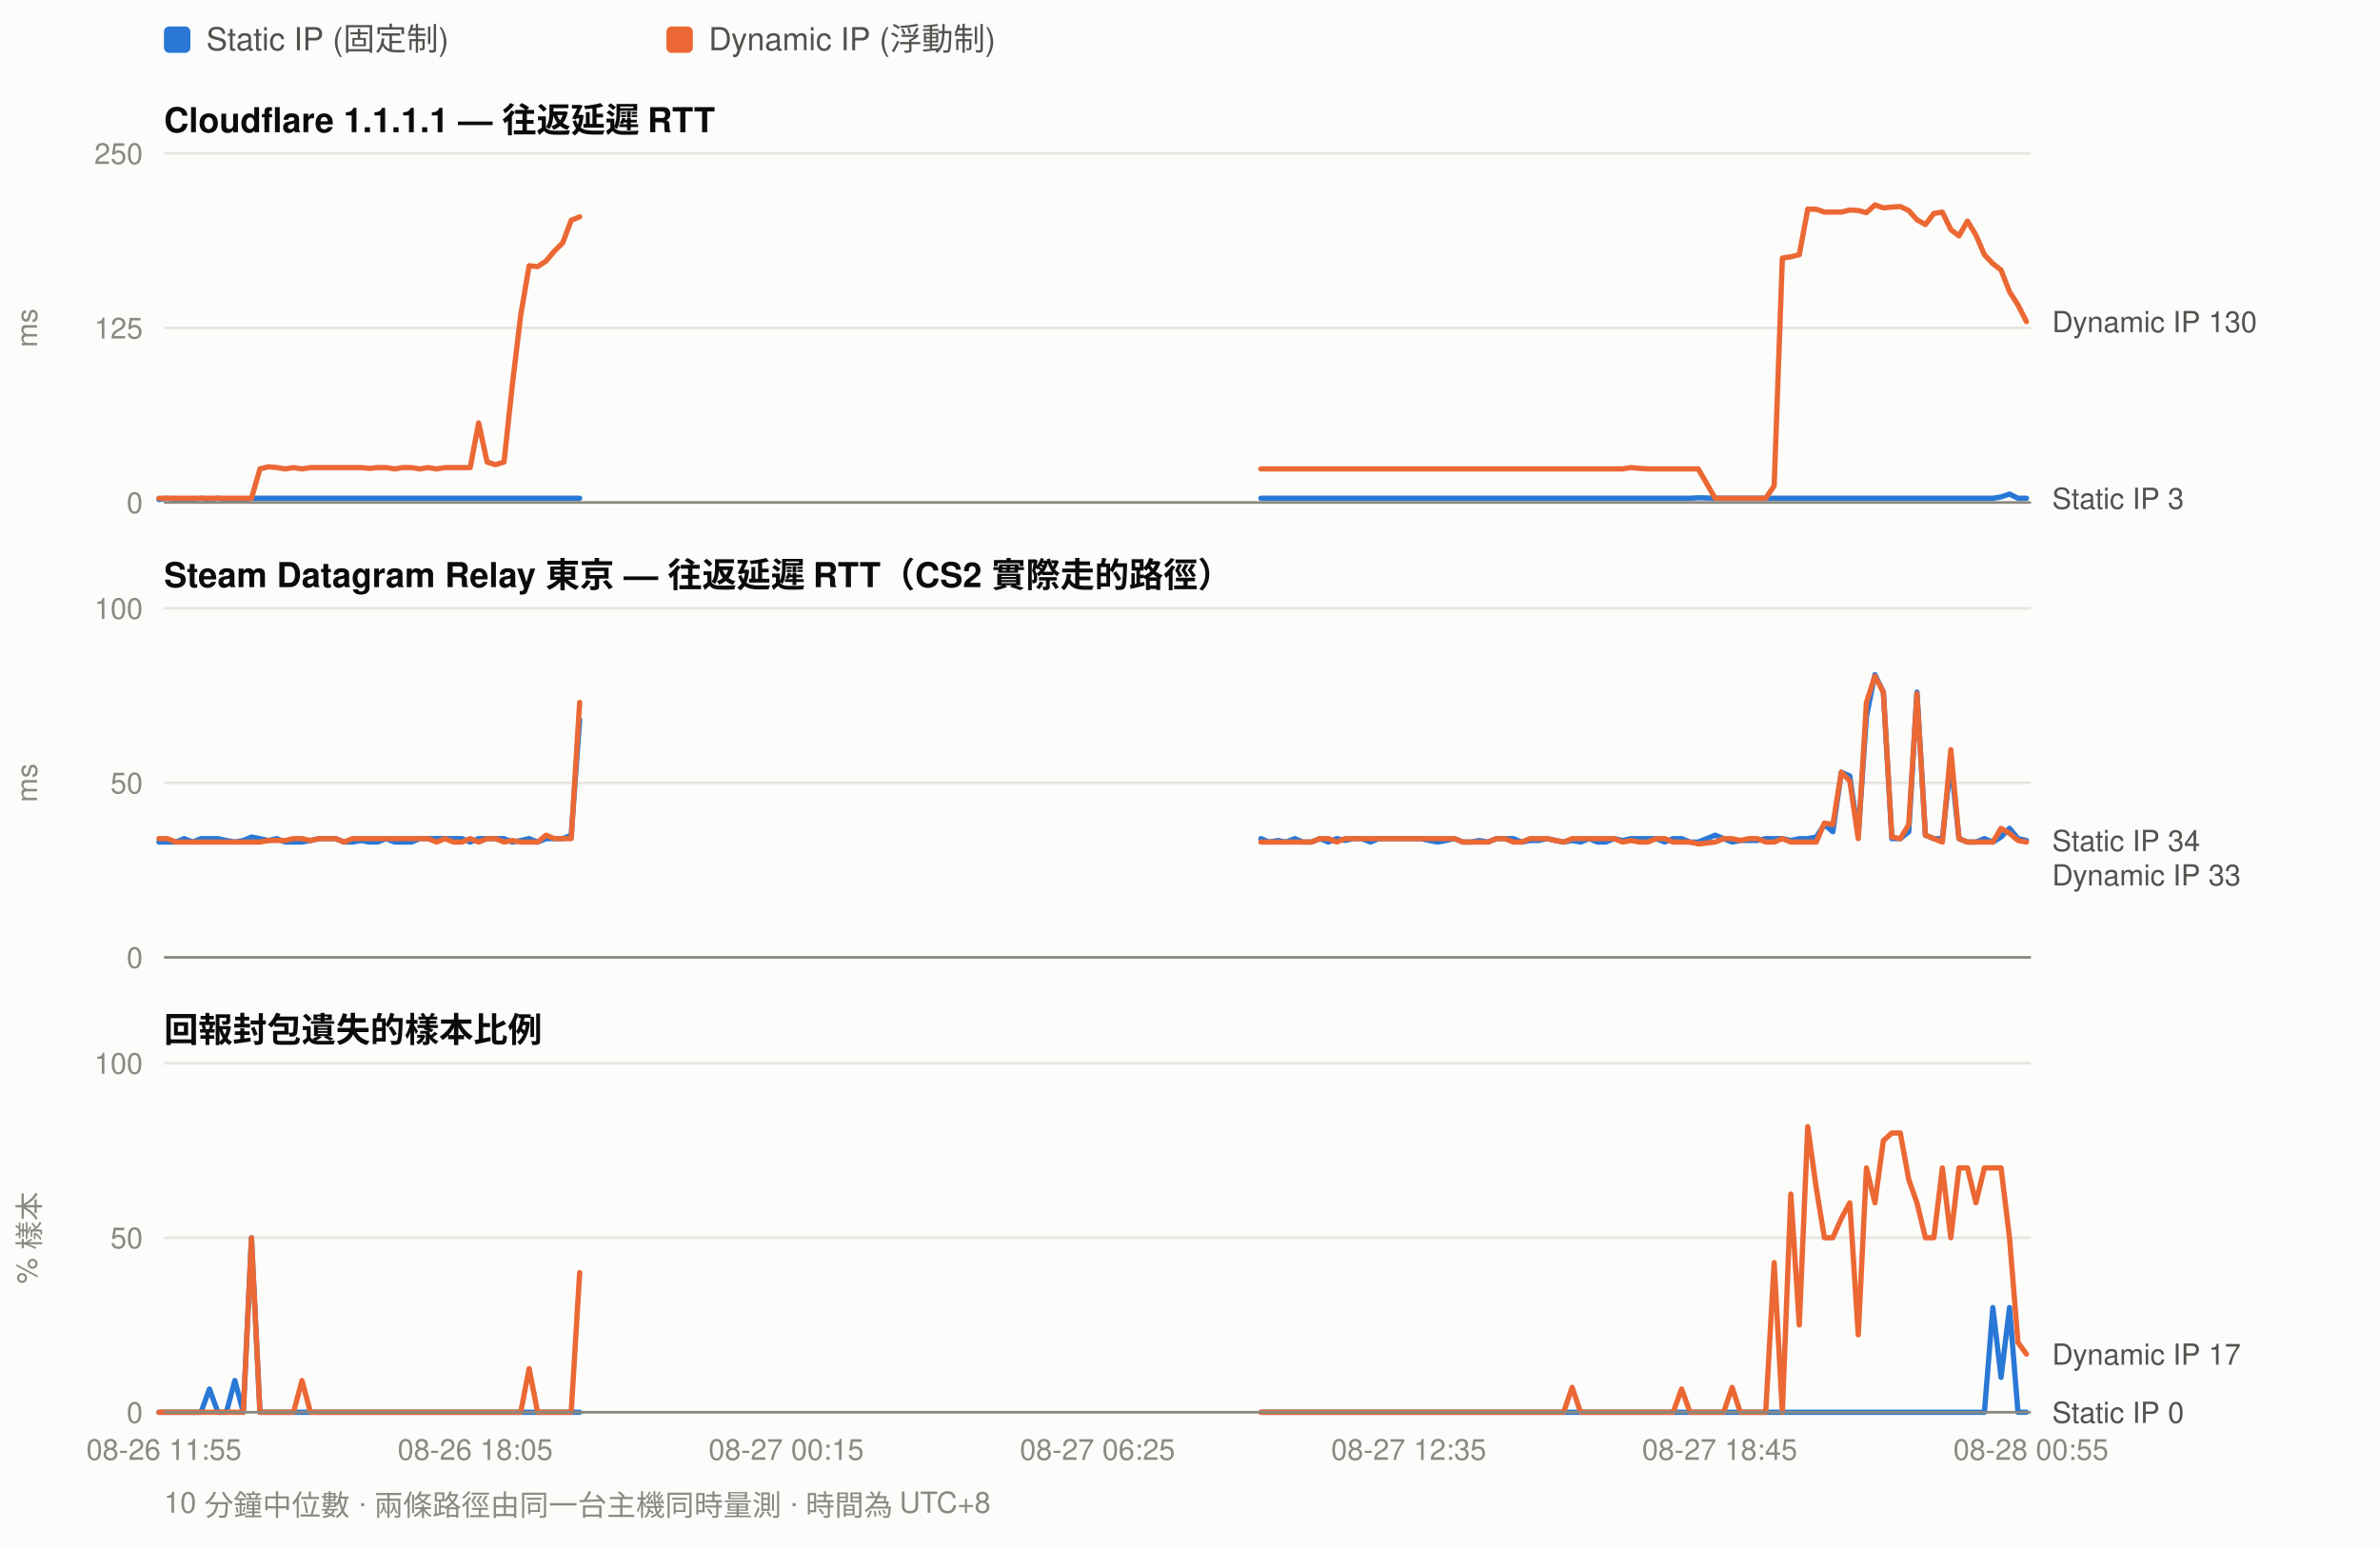
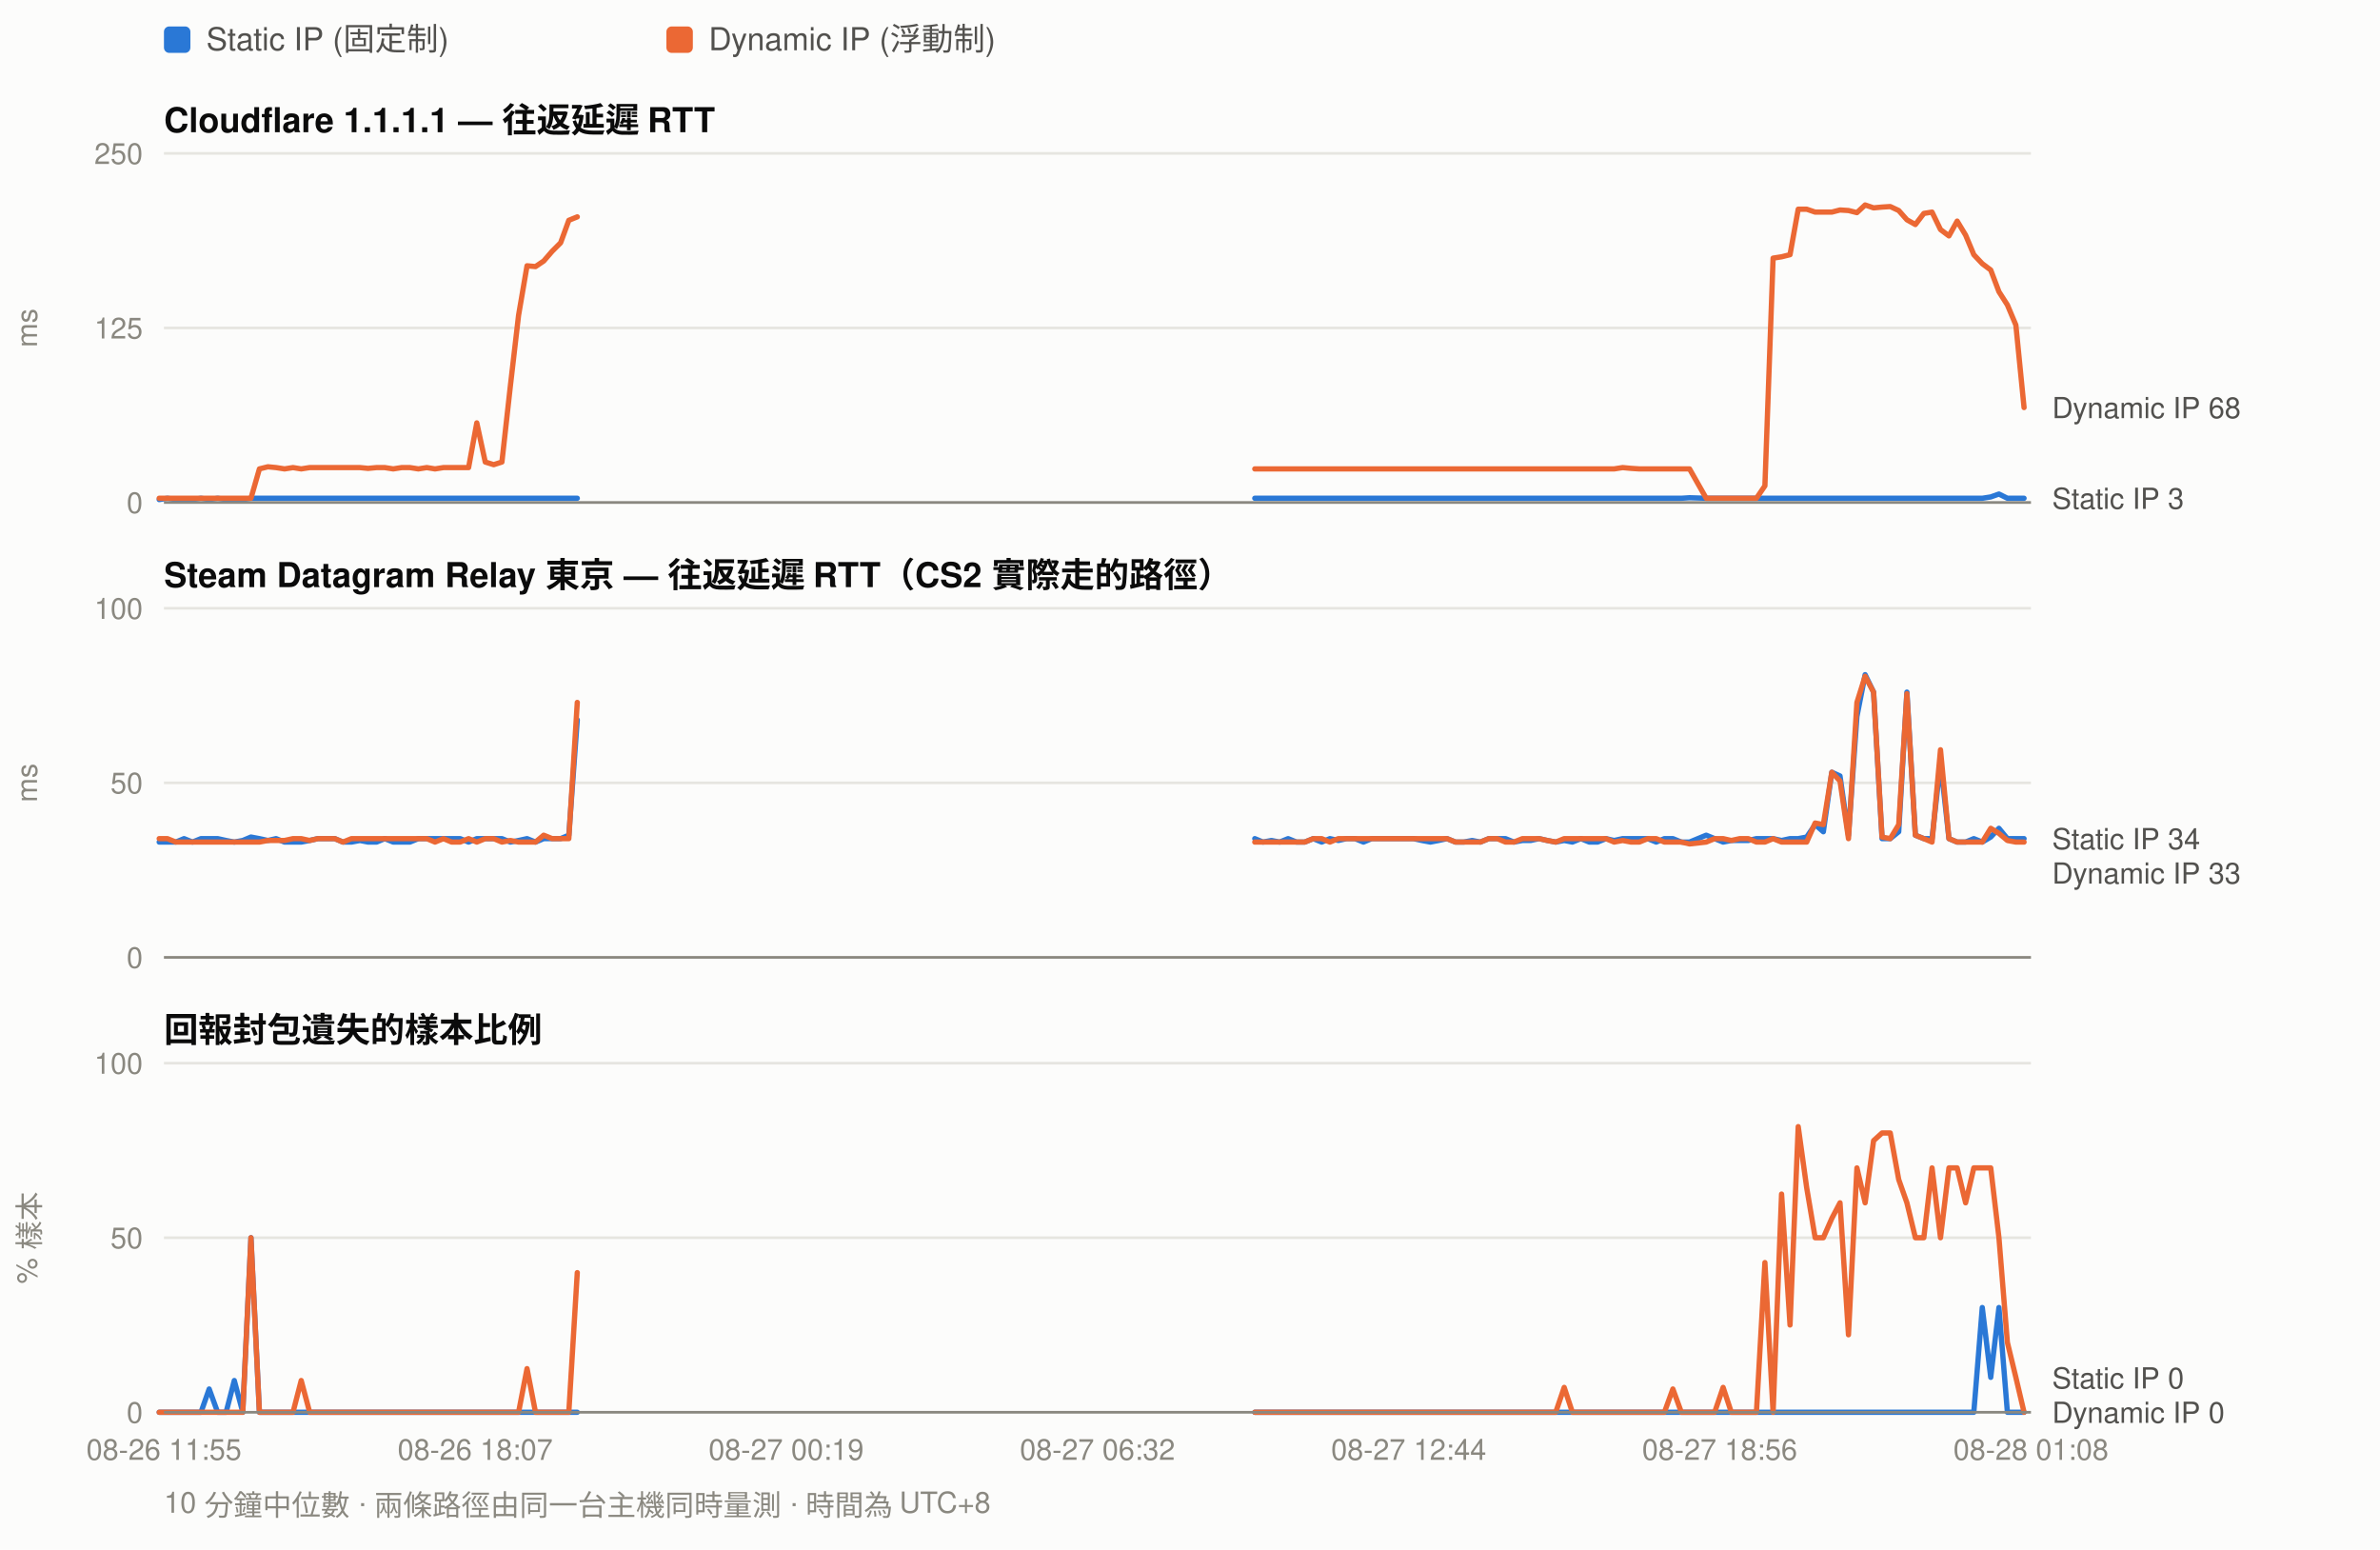
<svg xmlns="http://www.w3.org/2000/svg" width="900" height="586" viewBox="0 0 900 586" font-family="ui-sans-serif,-apple-system,Segoe UI,Helvetica,Arial,sans-serif">
  <rect width="900" height="586" fill="#fcfcfb" />
  <rect x="62" y="10" width="10" height="10" rx="2" fill="#2a78d6" />
  <text x="78" y="19" font-size="12" fill="#52514e">Static IP (固定制)</text>
  <rect x="252" y="10" width="10" height="10" rx="2" fill="#eb6834" />
  <text x="268" y="19" font-size="12" fill="#52514e">Dynamic IP (浮動制)</text>
  <text x="62" y="50" font-size="13" font-weight="600" fill="#0b0b0b">Cloudflare 1.1.1.1 — 往返延遲 RTT</text>
  <line x1="62" y1="190.0" x2="768" y2="190.0" stroke="#e6e5e0" stroke-width="1" />
  <text x="54" y="194.0" font-size="11" text-anchor="end" fill="#8a8880">0</text>
  <line x1="62" y1="124.0" x2="768" y2="124.0" stroke="#e6e5e0" stroke-width="1" />
  <text x="54" y="128.0" font-size="11" text-anchor="end" fill="#8a8880">125</text>
  <line x1="62" y1="58.0" x2="768" y2="58.0" stroke="#e6e5e0" stroke-width="1" />
  <text x="54" y="62.0" font-size="11" text-anchor="end" fill="#8a8880">250</text>
  <text x="14" y="124.0" font-size="11" fill="#8a8880" transform="rotate(-90 14 124.0)" text-anchor="middle">ms</text>
-   <path d="M60.1 188.9 L63.3 188.4 L66.5 188.9 L69.7 188.9 L72.9 188.9 L76.0 188.4 L79.2 188.9 L82.4 188.4 L85.6 188.9 L88.8 188.9 L92.0 188.9 L95.1 188.4 L98.3 188.4 L101.5 188.4 L104.7 188.4 L107.9 188.4 L111.0 188.4 L114.2 188.4 L117.4 188.4 L120.6 188.4 L123.8 188.4 L126.9 188.4 L130.1 188.4 L133.3 188.4 L136.5 188.4 L139.7 188.4 L142.8 188.4 L146.0 188.4 L149.2 188.4 L152.4 188.4 L155.6 188.4 L158.7 188.4 L161.9 188.4 L165.1 188.4 L168.3 188.4 L171.5 188.4 L174.7 188.4 L177.8 188.4 L181.0 188.4 L184.2 188.4 L187.4 188.4 L190.6 188.4 L193.7 188.4 L196.9 188.4 L200.1 188.4 L203.3 188.4 L206.5 188.4 L209.6 188.4 L212.8 188.4 L216.0 188.4 L219.2 188.4" fill="none" stroke="#2a78d6" stroke-width="2" stroke-linejoin="round" stroke-linecap="round" />
-   <path d="M476.8 188.4 L480.0 188.4 L483.2 188.4 L486.4 188.4 L489.6 188.4 L492.7 188.4 L495.9 188.4 L499.1 188.4 L502.3 188.4 L505.5 188.4 L508.6 188.4 L511.8 188.4 L515.0 188.4 L518.2 188.4 L521.4 188.4 L524.5 188.4 L527.7 188.4 L530.9 188.4 L534.1 188.4 L537.3 188.4 L540.4 188.4 L543.6 188.4 L546.8 188.4 L550.0 188.4 L553.2 188.4 L556.3 188.4 L559.5 188.4 L562.7 188.4 L565.9 188.4 L569.1 188.4 L572.3 188.4 L575.4 188.4 L578.6 188.4 L581.8 188.4 L585.0 188.4 L588.2 188.4 L591.3 188.4 L594.5 188.4 L597.7 188.4 L600.9 188.4 L604.1 188.4 L607.2 188.4 L610.4 188.4 L613.6 188.4 L616.8 188.4 L620.0 188.4 L623.1 188.4 L626.3 188.4 L629.5 188.4 L632.7 188.4 L635.9 188.4 L639.1 188.4 L642.2 188.2 L648.6 188.4 L651.8 188.4 L655.0 188.4 L658.1 188.4 L661.3 188.4 L664.5 188.4 L667.7 188.4 L670.9 188.4 L674.0 188.4 L677.2 188.4 L680.4 188.4 L683.6 188.4 L686.8 188.4 L689.9 188.4 L693.1 188.4 L696.3 188.4 L699.5 188.4 L702.7 188.4 L705.8 188.4 L709.0 188.4 L712.2 188.4 L715.4 188.4 L718.6 188.4 L721.8 188.4 L724.9 188.4 L728.1 188.4 L731.3 188.4 L734.5 188.4 L737.7 188.4 L740.8 188.4 L744.0 188.4 L747.2 188.4 L750.4 188.4 L753.6 188.4 L756.7 187.9 L759.9 186.8 L763.1 188.4 L766.3 188.4" fill="none" stroke="#2a78d6" stroke-width="2" stroke-linejoin="round" stroke-linecap="round" />
-   <path d="M60.1 188.4 L63.3 188.4 L66.5 188.4 L69.7 188.4 L72.9 188.4 L76.0 188.4 L79.2 188.4 L82.4 188.4 L85.6 188.4 L88.8 188.4 L92.0 188.4 L95.1 188.4 L98.3 177.3 L101.5 176.5 L104.7 176.8 L107.9 177.3 L111.0 176.8 L114.2 177.3 L117.4 176.8 L120.6 176.8 L123.8 176.8 L126.9 176.8 L130.1 176.8 L133.3 176.8 L136.5 176.8 L139.7 177.1 L142.8 176.8 L146.0 176.8 L149.2 177.3 L152.4 176.8 L155.6 176.8 L158.7 177.3 L161.9 176.8 L165.1 177.3 L168.3 176.8 L171.5 176.8 L174.7 176.8 L177.8 176.8 L181.0 159.9 L184.2 174.7 L187.4 175.7 L190.6 174.7 L193.7 145.9 L196.9 119.2 L200.1 100.5 L203.3 100.8 L206.5 98.7 L209.6 95.0 L212.8 91.8 L216.0 83.3 L219.2 82.0" fill="none" stroke="#eb6834" stroke-width="2" stroke-linejoin="round" stroke-linecap="round" />
-   <path d="M476.8 177.3 L480.0 177.3 L483.2 177.3 L486.4 177.3 L489.6 177.3 L492.7 177.3 L495.9 177.3 L499.1 177.3 L502.3 177.3 L505.5 177.3 L508.6 177.3 L511.8 177.3 L515.0 177.3 L518.2 177.3 L521.4 177.3 L524.5 177.3 L527.7 177.3 L530.9 177.3 L534.1 177.3 L537.3 177.3 L540.4 177.3 L543.6 177.3 L546.8 177.3 L550.0 177.3 L553.2 177.3 L556.3 177.3 L559.5 177.3 L562.7 177.3 L565.9 177.3 L569.1 177.3 L572.3 177.3 L575.4 177.3 L578.6 177.3 L581.8 177.3 L585.0 177.3 L588.2 177.3 L591.3 177.3 L594.5 177.3 L597.7 177.3 L600.9 177.3 L604.1 177.3 L607.2 177.3 L610.4 177.3 L613.6 177.3 L616.8 176.8 L620.0 177.1 L623.1 177.3 L626.3 177.3 L629.5 177.3 L632.7 177.3 L635.9 177.3 L639.1 177.3 L642.2 177.3 L648.6 188.4 L651.8 188.4 L655.0 188.4 L658.1 188.4 L661.3 188.4 L664.5 188.4 L667.7 188.4 L670.9 183.7 L674.0 97.6 L677.2 97.1 L680.4 96.3 L683.6 79.1 L686.8 79.1 L689.9 80.2 L693.1 80.2 L696.3 80.2 L699.5 79.4 L702.7 79.6 L705.8 80.4 L709.0 77.5 L712.2 78.6 L715.4 78.3 L718.6 78.1 L721.8 79.6 L724.9 83.1 L728.1 84.9 L731.3 80.7 L734.5 80.2 L737.7 86.8 L740.8 89.2 L744.0 83.6 L747.2 88.9 L750.4 96.3 L753.6 99.7 L756.7 102.1 L759.9 110.3 L763.1 115.3 L766.3 121.6" fill="none" stroke="#eb6834" stroke-width="2" stroke-linejoin="round" stroke-linecap="round" />
-   <text x="776" y="125.6" font-size="11" fill="#52514e">Dynamic IP 130</text>
+   <path d="M60.2 188.9 L63.3 188.4 L66.5 188.9 L69.6 188.9 L72.8 188.9 L76.0 188.4 L79.1 188.9 L82.3 188.4 L85.5 188.9 L88.6 188.9 L91.8 188.9 L94.9 188.4 L98.1 188.4 L101.3 188.4 L104.4 188.4 L107.6 188.4 L110.8 188.4 L113.9 188.4 L117.1 188.4 L120.2 188.4 L123.4 188.4 L126.6 188.4 L129.7 188.4 L132.9 188.4 L136.1 188.4 L139.2 188.4 L142.4 188.4 L145.5 188.4 L148.7 188.4 L151.9 188.4 L155.0 188.4 L158.2 188.4 L161.4 188.4 L164.5 188.4 L167.7 188.4 L170.8 188.4 L174.0 188.4 L177.2 188.4 L180.3 188.4 L183.5 188.4 L186.7 188.4 L189.8 188.4 L193.0 188.4 L196.1 188.4 L199.3 188.4 L202.5 188.4 L205.6 188.4 L208.8 188.4 L212.0 188.4 L215.1 188.4 L218.3 188.4" fill="none" stroke="#2a78d6" stroke-width="2" stroke-linejoin="round" stroke-linecap="round" />
+   <path d="M474.5 188.4 L477.6 188.4 L480.8 188.4 L483.9 188.4 L487.1 188.4 L490.3 188.4 L493.4 188.4 L496.6 188.4 L499.8 188.4 L502.9 188.4 L506.1 188.4 L509.2 188.4 L512.4 188.4 L515.6 188.4 L518.7 188.4 L521.9 188.4 L525.1 188.4 L528.2 188.4 L531.4 188.4 L534.5 188.4 L537.7 188.4 L540.9 188.4 L544.0 188.4 L547.2 188.4 L550.4 188.4 L553.5 188.4 L556.7 188.4 L559.8 188.4 L563.0 188.4 L566.2 188.4 L569.3 188.4 L572.5 188.4 L575.7 188.4 L578.8 188.4 L582.0 188.4 L585.1 188.4 L588.3 188.4 L591.5 188.4 L594.6 188.4 L597.8 188.4 L601.0 188.4 L604.1 188.4 L607.3 188.4 L610.4 188.4 L613.6 188.4 L616.8 188.4 L619.9 188.4 L623.1 188.4 L626.3 188.4 L629.4 188.4 L632.6 188.4 L635.8 188.4 L638.9 188.2 L645.2 188.4 L648.4 188.4 L651.6 188.4 L654.7 188.4 L657.9 188.4 L661.1 188.4 L664.2 188.4 L667.4 188.4 L670.5 188.4 L673.7 188.4 L676.9 188.4 L680.0 188.4 L683.2 188.4 L686.4 188.4 L689.5 188.4 L692.7 188.4 L695.8 188.4 L699.0 188.4 L702.2 188.4 L705.3 188.4 L708.5 188.4 L711.7 188.4 L714.8 188.4 L718.0 188.4 L721.1 188.4 L724.3 188.4 L727.5 188.4 L730.6 188.4 L733.8 188.4 L737.0 188.4 L740.1 188.4 L743.3 188.4 L746.4 188.4 L749.6 188.4 L752.8 187.9 L755.9 186.8 L759.1 188.4 L762.3 188.4 L765.4 188.4" fill="none" stroke="#2a78d6" stroke-width="2" stroke-linejoin="round" stroke-linecap="round" />
+   <path d="M60.2 188.4 L63.3 188.4 L66.5 188.4 L69.6 188.4 L72.8 188.4 L76.0 188.4 L79.1 188.4 L82.3 188.4 L85.5 188.4 L88.6 188.4 L91.8 188.4 L94.9 188.4 L98.1 177.3 L101.3 176.5 L104.4 176.8 L107.6 177.3 L110.8 176.8 L113.9 177.3 L117.1 176.8 L120.2 176.8 L123.4 176.8 L126.6 176.8 L129.7 176.8 L132.9 176.8 L136.1 176.8 L139.2 177.1 L142.4 176.8 L145.5 176.8 L148.7 177.3 L151.9 176.8 L155.0 176.8 L158.2 177.3 L161.4 176.8 L164.5 177.3 L167.7 176.8 L170.8 176.8 L174.0 176.8 L177.2 176.8 L180.3 159.9 L183.5 174.7 L186.7 175.7 L189.8 174.7 L193.0 145.9 L196.1 119.2 L199.3 100.5 L202.5 100.8 L205.6 98.7 L208.8 95.0 L212.0 91.8 L215.1 83.3 L218.3 82.0" fill="none" stroke="#eb6834" stroke-width="2" stroke-linejoin="round" stroke-linecap="round" />
+   <path d="M474.5 177.3 L477.6 177.3 L480.8 177.3 L483.9 177.3 L487.1 177.3 L490.3 177.3 L493.4 177.3 L496.6 177.3 L499.8 177.3 L502.9 177.3 L506.1 177.3 L509.2 177.3 L512.4 177.3 L515.6 177.3 L518.7 177.3 L521.9 177.3 L525.1 177.3 L528.2 177.3 L531.4 177.3 L534.5 177.3 L537.7 177.3 L540.9 177.3 L544.0 177.3 L547.2 177.3 L550.4 177.3 L553.5 177.3 L556.7 177.3 L559.8 177.3 L563.0 177.3 L566.2 177.3 L569.3 177.3 L572.5 177.3 L575.7 177.3 L578.8 177.3 L582.0 177.3 L585.1 177.3 L588.3 177.3 L591.5 177.3 L594.6 177.3 L597.8 177.3 L601.0 177.3 L604.1 177.3 L607.3 177.3 L610.4 177.3 L613.6 176.8 L616.8 177.1 L619.9 177.3 L623.1 177.3 L626.3 177.3 L629.4 177.3 L632.6 177.3 L635.8 177.3 L638.9 177.3 L645.2 188.4 L648.4 188.4 L651.6 188.4 L654.7 188.4 L657.9 188.4 L661.1 188.4 L664.2 188.4 L667.4 183.7 L670.5 97.6 L673.7 97.1 L676.9 96.3 L680.0 79.1 L683.2 79.1 L686.4 80.2 L689.5 80.2 L692.7 80.2 L695.8 79.4 L699.0 79.6 L702.2 80.4 L705.3 77.5 L708.5 78.6 L711.7 78.3 L714.8 78.1 L718.0 79.6 L721.1 83.1 L724.3 84.9 L727.5 80.7 L730.6 80.2 L733.8 86.8 L737.0 89.2 L740.1 83.6 L743.3 88.9 L746.4 96.3 L749.6 99.7 L752.8 102.1 L755.9 110.3 L759.1 115.3 L762.3 122.9 L765.4 154.1" fill="none" stroke="#eb6834" stroke-width="2" stroke-linejoin="round" stroke-linecap="round" />
+   <text x="776" y="158.1" font-size="11" fill="#52514e">Dynamic IP 68</text>
  <text x="776" y="192.4" font-size="11" fill="#52514e">Static IP 3</text>
  <line x1="62" y1="190" x2="768" y2="190" stroke="#8a8880" stroke-width="1" />
  <text x="62" y="222" font-size="13" font-weight="600" fill="#0b0b0b">Steam Datagram Relay 東京 — 往返延遲 RTT（CS2 實際走的路徑）</text>
  <line x1="62" y1="362.0" x2="768" y2="362.0" stroke="#e6e5e0" stroke-width="1" />
  <text x="54" y="366.0" font-size="11" text-anchor="end" fill="#8a8880">0</text>
  <line x1="62" y1="296.0" x2="768" y2="296.0" stroke="#e6e5e0" stroke-width="1" />
  <text x="54" y="300.0" font-size="11" text-anchor="end" fill="#8a8880">50</text>
  <line x1="62" y1="230.0" x2="768" y2="230.0" stroke="#e6e5e0" stroke-width="1" />
  <text x="54" y="234.0" font-size="11" text-anchor="end" fill="#8a8880">100</text>
  <text x="14" y="296.0" font-size="11" fill="#8a8880" transform="rotate(-90 14 296.0)" text-anchor="middle">ms</text>
-   <path d="M60.1 318.4 L63.3 318.4 L66.5 318.4 L69.7 317.1 L72.9 318.4 L76.0 317.1 L79.2 317.1 L82.4 317.1 L85.6 317.8 L88.8 318.4 L92.0 317.8 L95.1 316.5 L98.3 317.1 L101.5 317.8 L104.7 317.1 L107.9 318.4 L111.0 318.4 L114.2 318.4 L117.4 317.8 L120.6 317.1 L123.8 317.1 L126.9 317.1 L130.1 318.4 L133.3 318.4 L136.5 317.8 L139.7 318.4 L142.8 318.4 L146.0 317.1 L149.2 318.4 L152.4 318.4 L155.6 318.4 L158.7 317.1 L161.9 317.1 L165.1 317.1 L168.3 317.1 L171.5 317.1 L174.7 317.1 L177.8 318.4 L181.0 317.1 L184.2 317.1 L187.4 317.1 L190.6 317.1 L193.7 318.4 L196.9 317.8 L200.1 317.1 L203.3 318.4 L206.5 317.1 L209.6 317.1 L212.8 317.1 L216.0 315.8 L219.2 272.2" fill="none" stroke="#2a78d6" stroke-width="2" stroke-linejoin="round" stroke-linecap="round" />
-   <path d="M476.8 317.1 L480.0 318.4 L483.2 317.8 L486.4 318.4 L489.6 317.1 L492.7 318.4 L495.9 318.4 L499.1 317.1 L502.3 318.4 L505.5 317.1 L508.6 317.8 L511.8 317.1 L515.0 317.1 L518.2 318.4 L521.4 317.1 L524.5 317.1 L527.7 317.1 L530.9 317.1 L534.1 317.1 L537.3 317.1 L540.4 317.8 L543.6 318.4 L546.8 317.8 L550.0 317.1 L553.2 318.4 L556.3 318.4 L559.5 317.8 L562.7 318.4 L565.9 317.1 L569.1 317.1 L572.3 317.1 L575.4 318.4 L578.6 317.8 L581.8 317.8 L585.0 317.1 L588.2 317.8 L591.3 318.4 L594.5 317.8 L597.7 318.4 L600.9 317.1 L604.1 318.4 L607.2 318.4 L610.4 317.1 L613.6 317.8 L616.8 317.1 L620.0 317.1 L623.1 317.1 L626.3 317.1 L629.5 318.4 L632.7 317.1 L635.9 317.1 L639.1 318.4 L642.2 318.4 L648.6 315.8 L651.8 317.1 L655.0 318.4 L658.1 317.8 L661.3 317.8 L664.5 317.8 L667.7 317.1 L670.9 317.1 L674.0 317.1 L677.2 317.8 L680.4 317.1 L683.6 317.1 L686.8 316.5 L689.9 311.8 L693.1 314.5 L696.3 292.0 L699.5 293.4 L702.7 315.8 L705.8 270.9 L709.0 255.1 L712.2 261.7 L715.4 317.1 L718.6 317.1 L721.8 314.5 L724.9 261.7 L728.1 315.8 L731.3 317.1 L734.5 317.1 L737.7 288.1 L740.8 317.1 L744.0 318.4 L747.2 318.4 L750.4 317.1 L753.6 318.4 L756.7 316.5 L759.9 313.2 L763.1 317.1 L766.3 317.8" fill="none" stroke="#2a78d6" stroke-width="2" stroke-linejoin="round" stroke-linecap="round" />
-   <path d="M60.1 317.1 L63.3 317.1 L66.5 318.4 L69.7 318.4 L72.9 318.4 L76.0 318.4 L79.2 318.4 L82.4 318.4 L85.6 318.4 L88.8 318.4 L92.0 318.4 L95.1 318.4 L98.3 318.4 L101.5 317.8 L104.7 317.8 L107.9 317.8 L111.0 317.1 L114.2 317.1 L117.4 317.8 L120.6 317.1 L123.8 317.1 L126.9 317.1 L130.1 318.4 L133.3 317.1 L136.5 317.1 L139.7 317.1 L142.8 317.1 L146.0 317.1 L149.2 317.1 L152.4 317.1 L155.6 317.1 L158.7 317.1 L161.9 317.1 L165.1 318.4 L168.3 317.1 L171.5 318.4 L174.7 318.4 L177.8 317.1 L181.0 318.4 L184.2 317.1 L187.4 317.1 L190.6 318.4 L193.7 317.8 L196.9 318.4 L200.1 318.4 L203.3 318.4 L206.5 315.8 L209.6 317.1 L212.8 317.1 L216.0 317.1 L219.2 265.6" fill="none" stroke="#eb6834" stroke-width="2" stroke-linejoin="round" stroke-linecap="round" />
-   <path d="M476.8 318.4 L480.0 318.4 L483.2 318.4 L486.4 318.4 L489.6 318.4 L492.7 318.4 L495.9 318.4 L499.1 317.1 L502.3 317.1 L505.5 318.4 L508.6 317.1 L511.8 317.1 L515.0 317.1 L518.2 317.1 L521.4 317.1 L524.5 317.1 L527.7 317.1 L530.9 317.1 L534.1 317.1 L537.3 317.1 L540.4 317.1 L543.6 317.1 L546.8 317.1 L550.0 317.1 L553.2 318.4 L556.3 318.4 L559.5 318.4 L562.7 318.4 L565.9 317.1 L569.1 317.1 L572.3 318.4 L575.4 318.4 L578.6 317.1 L581.8 317.1 L585.0 317.1 L588.2 317.8 L591.3 318.4 L594.5 317.1 L597.7 317.1 L600.9 317.1 L604.1 317.1 L607.2 317.1 L610.4 317.1 L613.6 318.4 L616.8 317.8 L620.0 318.4 L623.1 318.4 L626.3 317.1 L629.5 317.1 L632.7 318.4 L635.9 318.4 L639.1 318.4 L642.2 319.1 L648.6 318.4 L651.8 317.1 L655.0 317.1 L658.1 317.8 L661.3 317.1 L664.5 317.1 L667.7 318.4 L670.9 318.4 L674.0 317.1 L677.2 318.4 L680.4 318.4 L683.6 318.4 L686.8 318.4 L689.9 311.2 L693.1 311.8 L696.3 292.0 L699.5 295.3 L702.7 317.1 L705.8 265.6 L709.0 255.7 L712.2 261.7 L715.4 316.5 L718.6 317.1 L721.8 311.8 L724.9 262.3 L728.1 315.8 L731.3 317.1 L734.5 318.4 L737.7 283.5 L740.8 317.1 L744.0 318.4 L747.2 318.4 L750.4 318.4 L753.6 318.4 L756.7 313.2 L759.9 315.1 L763.1 317.8 L766.3 318.4" fill="none" stroke="#eb6834" stroke-width="2" stroke-linejoin="round" stroke-linecap="round" />
-   <text x="776" y="321.8" font-size="11" fill="#52514e">Static IP 34</text>
-   <text x="776" y="334.8" font-size="11" fill="#52514e">Dynamic IP 33</text>
+   <path d="M60.2 318.4 L63.3 318.4 L66.5 318.4 L69.6 317.1 L72.8 318.4 L76.0 317.1 L79.1 317.1 L82.3 317.1 L85.5 317.8 L88.6 318.4 L91.8 317.8 L94.9 316.5 L98.1 317.1 L101.3 317.8 L104.4 317.1 L107.6 318.4 L110.8 318.4 L113.9 318.4 L117.1 317.8 L120.2 317.1 L123.4 317.1 L126.6 317.1 L129.7 318.4 L132.9 318.4 L136.1 317.8 L139.2 318.4 L142.4 318.4 L145.5 317.1 L148.7 318.4 L151.9 318.4 L155.0 318.4 L158.2 317.1 L161.4 317.1 L164.5 317.1 L167.7 317.1 L170.8 317.1 L174.0 317.1 L177.2 318.4 L180.3 317.1 L183.5 317.1 L186.7 317.1 L189.8 317.1 L193.0 318.4 L196.1 317.8 L199.3 317.1 L202.5 318.4 L205.6 317.1 L208.8 317.1 L212.0 317.1 L215.1 315.8 L218.3 272.2" fill="none" stroke="#2a78d6" stroke-width="2" stroke-linejoin="round" stroke-linecap="round" />
+   <path d="M474.5 317.1 L477.6 318.4 L480.8 317.8 L483.9 318.4 L487.1 317.1 L490.3 318.4 L493.4 318.4 L496.6 317.1 L499.8 318.4 L502.9 317.1 L506.1 317.8 L509.2 317.1 L512.4 317.1 L515.6 318.4 L518.7 317.1 L521.9 317.1 L525.1 317.1 L528.2 317.1 L531.4 317.1 L534.5 317.1 L537.7 317.8 L540.9 318.4 L544.0 317.8 L547.2 317.1 L550.4 318.4 L553.5 318.4 L556.7 317.8 L559.8 318.4 L563.0 317.1 L566.2 317.1 L569.3 317.1 L572.5 318.4 L575.7 317.8 L578.8 317.8 L582.0 317.1 L585.1 317.8 L588.3 318.4 L591.5 317.8 L594.6 318.4 L597.8 317.1 L601.0 318.4 L604.1 318.4 L607.3 317.1 L610.4 317.8 L613.6 317.1 L616.8 317.1 L619.9 317.1 L623.1 317.1 L626.3 318.4 L629.4 317.1 L632.6 317.1 L635.8 318.4 L638.9 318.4 L645.2 315.8 L648.4 317.1 L651.6 318.4 L654.7 317.8 L657.9 317.8 L661.1 317.8 L664.2 317.1 L667.4 317.1 L670.5 317.1 L673.7 317.8 L676.9 317.1 L680.0 317.1 L683.2 316.5 L686.4 311.8 L689.5 314.5 L692.7 292.0 L695.8 293.4 L699.0 315.8 L702.2 270.9 L705.3 255.1 L708.5 261.7 L711.7 317.1 L714.8 317.1 L718.0 314.5 L721.1 261.7 L724.3 315.8 L727.5 317.1 L730.6 317.1 L733.8 288.1 L737.0 317.1 L740.1 318.4 L743.3 318.4 L746.4 317.1 L749.6 318.4 L752.8 316.5 L755.9 313.2 L759.1 317.1 L762.3 317.1 L765.4 317.1" fill="none" stroke="#2a78d6" stroke-width="2" stroke-linejoin="round" stroke-linecap="round" />
+   <path d="M60.2 317.1 L63.3 317.1 L66.5 318.4 L69.6 318.4 L72.8 318.4 L76.0 318.4 L79.1 318.4 L82.3 318.4 L85.5 318.4 L88.6 318.4 L91.8 318.4 L94.9 318.4 L98.1 318.4 L101.3 317.8 L104.4 317.8 L107.6 317.8 L110.8 317.1 L113.9 317.1 L117.1 317.8 L120.2 317.1 L123.4 317.1 L126.6 317.1 L129.7 318.4 L132.9 317.1 L136.1 317.1 L139.2 317.1 L142.4 317.1 L145.5 317.1 L148.7 317.1 L151.9 317.1 L155.0 317.1 L158.2 317.1 L161.4 317.1 L164.5 318.4 L167.7 317.1 L170.8 318.4 L174.0 318.4 L177.2 317.1 L180.3 318.4 L183.5 317.1 L186.7 317.1 L189.8 318.4 L193.0 317.8 L196.1 318.4 L199.3 318.4 L202.5 318.4 L205.6 315.8 L208.8 317.1 L212.0 317.1 L215.1 317.1 L218.3 265.6" fill="none" stroke="#eb6834" stroke-width="2" stroke-linejoin="round" stroke-linecap="round" />
+   <path d="M474.5 318.4 L477.6 318.4 L480.8 318.4 L483.9 318.4 L487.1 318.4 L490.3 318.4 L493.4 318.4 L496.6 317.1 L499.8 317.1 L502.9 318.4 L506.1 317.1 L509.2 317.1 L512.4 317.1 L515.6 317.1 L518.7 317.1 L521.9 317.1 L525.1 317.1 L528.2 317.1 L531.4 317.1 L534.5 317.1 L537.7 317.1 L540.9 317.1 L544.0 317.1 L547.2 317.1 L550.4 318.4 L553.5 318.4 L556.7 318.4 L559.8 318.4 L563.0 317.1 L566.2 317.1 L569.3 318.4 L572.5 318.4 L575.7 317.1 L578.8 317.1 L582.0 317.1 L585.1 317.8 L588.3 318.4 L591.5 317.1 L594.6 317.1 L597.8 317.1 L601.0 317.1 L604.1 317.1 L607.3 317.1 L610.4 318.4 L613.6 317.8 L616.8 318.4 L619.9 318.4 L623.1 317.1 L626.3 317.1 L629.4 318.4 L632.6 318.4 L635.8 318.4 L638.9 319.1 L645.2 318.4 L648.4 317.1 L651.6 317.1 L654.7 317.8 L657.9 317.1 L661.1 317.1 L664.2 318.4 L667.4 318.4 L670.5 317.1 L673.7 318.4 L676.9 318.4 L680.0 318.4 L683.2 318.4 L686.4 311.2 L689.5 311.8 L692.7 292.0 L695.8 295.3 L699.0 317.1 L702.2 265.6 L705.3 255.7 L708.5 261.7 L711.7 316.5 L714.8 317.1 L718.0 311.8 L721.1 262.3 L724.3 315.8 L727.5 317.1 L730.6 318.4 L733.8 283.5 L737.0 317.1 L740.1 318.4 L743.3 318.4 L746.4 318.4 L749.6 318.4 L752.8 313.2 L755.9 315.1 L759.1 317.8 L762.3 318.4 L765.4 318.4" fill="none" stroke="#eb6834" stroke-width="2" stroke-linejoin="round" stroke-linecap="round" />
+   <text x="776" y="321.1" font-size="11" fill="#52514e">Static IP 34</text>
+   <text x="776" y="334.1" font-size="11" fill="#52514e">Dynamic IP 33</text>
  <line x1="62" y1="362" x2="768" y2="362" stroke="#8a8880" stroke-width="1" />
  <text x="62" y="394" font-size="13" font-weight="600" fill="#0b0b0b">回報封包遺失的樣本比例</text>
  <line x1="62" y1="534.0" x2="768" y2="534.0" stroke="#e6e5e0" stroke-width="1" />
  <text x="54" y="538.0" font-size="11" text-anchor="end" fill="#8a8880">0</text>
  <line x1="62" y1="468.0" x2="768" y2="468.0" stroke="#e6e5e0" stroke-width="1" />
  <text x="54" y="472.0" font-size="11" text-anchor="end" fill="#8a8880">50</text>
  <line x1="62" y1="402.0" x2="768" y2="402.0" stroke="#e6e5e0" stroke-width="1" />
  <text x="54" y="406.0" font-size="11" text-anchor="end" fill="#8a8880">100</text>
  <text x="14" y="468.0" font-size="11" fill="#8a8880" transform="rotate(-90 14 468.0)" text-anchor="middle">% 樣本</text>
-   <path d="M60.1 534.0 L63.3 534.0 L66.5 534.0 L69.7 534.0 L72.9 534.0 L76.0 534.0 L79.2 525.2 L82.4 534.0 L85.6 534.0 L88.8 522.0 L92.0 534.0 L95.1 468.0 L98.3 534.0 L101.5 534.0 L104.7 534.0 L107.9 534.0 L111.0 534.0 L114.2 534.0 L117.4 534.0 L120.6 534.0 L123.8 534.0 L126.9 534.0 L130.1 534.0 L133.3 534.0 L136.5 534.0 L139.7 534.0 L142.8 534.0 L146.0 534.0 L149.2 534.0 L152.4 534.0 L155.6 534.0 L158.7 534.0 L161.9 534.0 L165.1 534.0 L168.3 534.0 L171.5 534.0 L174.7 534.0 L177.8 534.0 L181.0 534.0 L184.2 534.0 L187.4 534.0 L190.6 534.0 L193.7 534.0 L196.9 534.0 L200.1 534.0 L203.3 534.0 L206.5 534.0 L209.6 534.0 L212.8 534.0 L216.0 534.0 L219.2 534.0" fill="none" stroke="#2a78d6" stroke-width="2" stroke-linejoin="round" stroke-linecap="round" />
-   <path d="M476.8 534.0 L480.0 534.0 L483.2 534.0 L486.4 534.0 L489.6 534.0 L492.7 534.0 L495.9 534.0 L499.1 534.0 L502.3 534.0 L505.5 534.0 L508.6 534.0 L511.8 534.0 L515.0 534.0 L518.2 534.0 L521.4 534.0 L524.5 534.0 L527.7 534.0 L530.9 534.0 L534.1 534.0 L537.3 534.0 L540.4 534.0 L543.6 534.0 L546.8 534.0 L550.0 534.0 L553.2 534.0 L556.3 534.0 L559.5 534.0 L562.7 534.0 L565.9 534.0 L569.1 534.0 L572.3 534.0 L575.4 534.0 L578.6 534.0 L581.8 534.0 L585.0 534.0 L588.2 534.0 L591.3 534.0 L594.5 534.0 L597.7 534.0 L600.9 534.0 L604.1 534.0 L607.2 534.0 L610.4 534.0 L613.6 534.0 L616.8 534.0 L620.0 534.0 L623.1 534.0 L626.3 534.0 L629.5 534.0 L632.7 534.0 L635.9 534.0 L639.1 534.0 L642.2 534.0 L648.6 534.0 L651.8 534.0 L655.0 534.0 L658.1 534.0 L661.3 534.0 L664.5 534.0 L667.7 534.0 L670.9 534.0 L674.0 534.0 L677.2 534.0 L680.4 534.0 L683.6 534.0 L686.8 534.0 L689.9 534.0 L693.1 534.0 L696.3 534.0 L699.5 534.0 L702.7 534.0 L705.8 534.0 L709.0 534.0 L712.2 534.0 L715.4 534.0 L718.6 534.0 L721.8 534.0 L724.9 534.0 L728.1 534.0 L731.3 534.0 L734.5 534.0 L737.7 534.0 L740.8 534.0 L744.0 534.0 L747.2 534.0 L750.4 534.0 L753.6 494.4 L756.7 520.8 L759.9 494.4 L763.1 534.0 L766.3 534.0" fill="none" stroke="#2a78d6" stroke-width="2" stroke-linejoin="round" stroke-linecap="round" />
-   <path d="M60.1 534.0 L63.3 534.0 L66.5 534.0 L69.7 534.0 L72.9 534.0 L76.0 534.0 L79.2 534.0 L82.4 534.0 L85.6 534.0 L88.8 534.0 L92.0 534.0 L95.1 468.0 L98.3 534.0 L101.5 534.0 L104.7 534.0 L107.9 534.0 L111.0 534.0 L114.2 522.0 L117.4 534.0 L120.6 534.0 L123.8 534.0 L126.9 534.0 L130.1 534.0 L133.3 534.0 L136.5 534.0 L139.7 534.0 L142.8 534.0 L146.0 534.0 L149.2 534.0 L152.4 534.0 L155.6 534.0 L158.7 534.0 L161.9 534.0 L165.1 534.0 L168.3 534.0 L171.5 534.0 L174.7 534.0 L177.8 534.0 L181.0 534.0 L184.2 534.0 L187.4 534.0 L190.6 534.0 L193.7 534.0 L196.9 534.0 L200.1 517.5 L203.3 534.0 L206.5 534.0 L209.6 534.0 L212.8 534.0 L216.0 534.0 L219.2 481.2" fill="none" stroke="#eb6834" stroke-width="2" stroke-linejoin="round" stroke-linecap="round" />
-   <path d="M476.8 534.0 L480.0 534.0 L483.2 534.0 L486.4 534.0 L489.6 534.0 L492.7 534.0 L495.9 534.0 L499.1 534.0 L502.3 534.0 L505.5 534.0 L508.6 534.0 L511.8 534.0 L515.0 534.0 L518.2 534.0 L521.4 534.0 L524.5 534.0 L527.7 534.0 L530.9 534.0 L534.1 534.0 L537.3 534.0 L540.4 534.0 L543.6 534.0 L546.8 534.0 L550.0 534.0 L553.2 534.0 L556.3 534.0 L559.5 534.0 L562.7 534.0 L565.9 534.0 L569.1 534.0 L572.3 534.0 L575.4 534.0 L578.6 534.0 L581.8 534.0 L585.0 534.0 L588.2 534.0 L591.3 534.0 L594.5 524.6 L597.7 534.0 L600.9 534.0 L604.1 534.0 L607.2 534.0 L610.4 534.0 L613.6 534.0 L616.8 534.0 L620.0 534.0 L623.1 534.0 L626.3 534.0 L629.5 534.0 L632.7 534.0 L635.9 525.2 L639.1 534.0 L642.2 534.0 L648.6 534.0 L651.8 534.0 L655.0 524.6 L658.1 534.0 L661.3 534.0 L664.5 534.0 L667.7 534.0 L670.9 477.4 L674.0 534.0 L677.2 451.5 L680.4 501.0 L683.6 426.0 L686.8 449.1 L689.9 468.0 L693.1 468.0 L696.3 460.7 L699.5 454.8 L702.7 504.7 L705.8 441.6 L709.0 454.8 L712.2 431.3 L715.4 428.4 L718.6 428.4 L721.8 446.0 L724.9 454.8 L728.1 468.0 L731.3 468.0 L734.5 441.6 L737.7 468.0 L740.8 441.6 L744.0 441.6 L747.2 454.8 L750.4 441.6 L753.6 441.6 L756.7 441.6 L759.9 468.0 L763.1 507.6 L766.3 512.0" fill="none" stroke="#eb6834" stroke-width="2" stroke-linejoin="round" stroke-linecap="round" />
-   <text x="776" y="516.0" font-size="11" fill="#52514e">Dynamic IP 17</text>
-   <text x="776" y="538.0" font-size="11" fill="#52514e">Static IP 0</text>
+   <path d="M60.2 534.0 L63.3 534.0 L66.5 534.0 L69.6 534.0 L72.8 534.0 L76.0 534.0 L79.1 525.2 L82.3 534.0 L85.5 534.0 L88.6 522.0 L91.8 534.0 L94.9 468.0 L98.1 534.0 L101.3 534.0 L104.4 534.0 L107.6 534.0 L110.8 534.0 L113.9 534.0 L117.1 534.0 L120.2 534.0 L123.4 534.0 L126.6 534.0 L129.7 534.0 L132.9 534.0 L136.1 534.0 L139.2 534.0 L142.4 534.0 L145.5 534.0 L148.7 534.0 L151.9 534.0 L155.0 534.0 L158.2 534.0 L161.4 534.0 L164.5 534.0 L167.7 534.0 L170.8 534.0 L174.0 534.0 L177.2 534.0 L180.3 534.0 L183.5 534.0 L186.7 534.0 L189.8 534.0 L193.0 534.0 L196.1 534.0 L199.3 534.0 L202.5 534.0 L205.6 534.0 L208.8 534.0 L212.0 534.0 L215.1 534.0 L218.3 534.0" fill="none" stroke="#2a78d6" stroke-width="2" stroke-linejoin="round" stroke-linecap="round" />
+   <path d="M474.5 534.0 L477.6 534.0 L480.8 534.0 L483.9 534.0 L487.1 534.0 L490.3 534.0 L493.4 534.0 L496.6 534.0 L499.8 534.0 L502.9 534.0 L506.1 534.0 L509.2 534.0 L512.4 534.0 L515.6 534.0 L518.7 534.0 L521.9 534.0 L525.1 534.0 L528.2 534.0 L531.4 534.0 L534.5 534.0 L537.7 534.0 L540.9 534.0 L544.0 534.0 L547.2 534.0 L550.4 534.0 L553.5 534.0 L556.7 534.0 L559.8 534.0 L563.0 534.0 L566.2 534.0 L569.3 534.0 L572.5 534.0 L575.7 534.0 L578.8 534.0 L582.0 534.0 L585.1 534.0 L588.3 534.0 L591.5 534.0 L594.6 534.0 L597.8 534.0 L601.0 534.0 L604.1 534.0 L607.3 534.0 L610.4 534.0 L613.6 534.0 L616.8 534.0 L619.9 534.0 L623.1 534.0 L626.3 534.0 L629.4 534.0 L632.6 534.0 L635.8 534.0 L638.9 534.0 L645.2 534.0 L648.4 534.0 L651.6 534.0 L654.7 534.0 L657.9 534.0 L661.1 534.0 L664.2 534.0 L667.4 534.0 L670.5 534.0 L673.7 534.0 L676.9 534.0 L680.0 534.0 L683.2 534.0 L686.4 534.0 L689.5 534.0 L692.7 534.0 L695.8 534.0 L699.0 534.0 L702.2 534.0 L705.3 534.0 L708.5 534.0 L711.7 534.0 L714.8 534.0 L718.0 534.0 L721.1 534.0 L724.3 534.0 L727.5 534.0 L730.6 534.0 L733.8 534.0 L737.0 534.0 L740.1 534.0 L743.3 534.0 L746.4 534.0 L749.6 494.4 L752.8 520.8 L755.9 494.4 L759.1 534.0 L762.3 534.0 L765.4 534.0" fill="none" stroke="#2a78d6" stroke-width="2" stroke-linejoin="round" stroke-linecap="round" />
+   <path d="M60.2 534.0 L63.3 534.0 L66.5 534.0 L69.6 534.0 L72.8 534.0 L76.0 534.0 L79.1 534.0 L82.3 534.0 L85.5 534.0 L88.6 534.0 L91.8 534.0 L94.9 468.0 L98.1 534.0 L101.3 534.0 L104.4 534.0 L107.6 534.0 L110.8 534.0 L113.9 522.0 L117.1 534.0 L120.2 534.0 L123.4 534.0 L126.6 534.0 L129.7 534.0 L132.9 534.0 L136.1 534.0 L139.2 534.0 L142.4 534.0 L145.5 534.0 L148.7 534.0 L151.9 534.0 L155.0 534.0 L158.2 534.0 L161.4 534.0 L164.5 534.0 L167.7 534.0 L170.8 534.0 L174.0 534.0 L177.2 534.0 L180.3 534.0 L183.5 534.0 L186.7 534.0 L189.8 534.0 L193.0 534.0 L196.1 534.0 L199.3 517.5 L202.5 534.0 L205.6 534.0 L208.8 534.0 L212.0 534.0 L215.1 534.0 L218.3 481.2" fill="none" stroke="#eb6834" stroke-width="2" stroke-linejoin="round" stroke-linecap="round" />
+   <path d="M474.5 534.0 L477.6 534.0 L480.8 534.0 L483.9 534.0 L487.1 534.0 L490.3 534.0 L493.4 534.0 L496.6 534.0 L499.8 534.0 L502.9 534.0 L506.1 534.0 L509.2 534.0 L512.4 534.0 L515.6 534.0 L518.7 534.0 L521.9 534.0 L525.1 534.0 L528.2 534.0 L531.4 534.0 L534.5 534.0 L537.7 534.0 L540.9 534.0 L544.0 534.0 L547.2 534.0 L550.4 534.0 L553.5 534.0 L556.7 534.0 L559.8 534.0 L563.0 534.0 L566.2 534.0 L569.3 534.0 L572.5 534.0 L575.7 534.0 L578.8 534.0 L582.0 534.0 L585.1 534.0 L588.3 534.0 L591.5 524.6 L594.6 534.0 L597.8 534.0 L601.0 534.0 L604.1 534.0 L607.3 534.0 L610.4 534.0 L613.6 534.0 L616.8 534.0 L619.9 534.0 L623.1 534.0 L626.3 534.0 L629.4 534.0 L632.6 525.2 L635.8 534.0 L638.9 534.0 L645.2 534.0 L648.4 534.0 L651.6 524.6 L654.7 534.0 L657.9 534.0 L661.1 534.0 L664.2 534.0 L667.4 477.4 L670.5 534.0 L673.7 451.5 L676.9 501.0 L680.0 426.0 L683.2 449.1 L686.4 468.0 L689.5 468.0 L692.7 460.7 L695.8 454.8 L699.0 504.7 L702.2 441.6 L705.3 454.8 L708.5 431.3 L711.7 428.4 L714.8 428.4 L718.0 446.0 L721.1 454.8 L724.3 468.0 L727.5 468.0 L730.6 441.6 L733.8 468.0 L737.0 441.6 L740.1 441.6 L743.3 454.8 L746.4 441.6 L749.6 441.6 L752.8 441.6 L755.9 468.0 L759.1 507.6 L762.3 520.8 L765.4 534.0" fill="none" stroke="#eb6834" stroke-width="2" stroke-linejoin="round" stroke-linecap="round" />
+   <text x="776" y="525.0" font-size="11" fill="#52514e">Static IP 0</text>
+   <text x="776" y="538.0" font-size="11" fill="#52514e">Dynamic IP 0</text>
  <line x1="62" y1="534" x2="768" y2="534" stroke="#8a8880" stroke-width="1" />
  <text x="62.0" y="552" font-size="11" text-anchor="middle" fill="#8a8880">08-26 11:55</text>
-   <text x="179.7" y="552" font-size="11" text-anchor="middle" fill="#8a8880">08-26 18:05</text>
-   <text x="297.3" y="552" font-size="11" text-anchor="middle" fill="#8a8880">08-27 00:15</text>
-   <text x="415.0" y="552" font-size="11" text-anchor="middle" fill="#8a8880">08-27 06:25</text>
-   <text x="532.7" y="552" font-size="11" text-anchor="middle" fill="#8a8880">08-27 12:35</text>
-   <text x="650.3" y="552" font-size="11" text-anchor="middle" fill="#8a8880">08-27 18:45</text>
-   <text x="768.0" y="552" font-size="11" text-anchor="middle" fill="#8a8880">08-28 00:55</text>
+   <text x="179.7" y="552" font-size="11" text-anchor="middle" fill="#8a8880">08-26 18:07</text>
+   <text x="297.3" y="552" font-size="11" text-anchor="middle" fill="#8a8880">08-27 00:19</text>
+   <text x="415.0" y="552" font-size="11" text-anchor="middle" fill="#8a8880">08-27 06:32</text>
+   <text x="532.7" y="552" font-size="11" text-anchor="middle" fill="#8a8880">08-27 12:44</text>
+   <text x="650.3" y="552" font-size="11" text-anchor="middle" fill="#8a8880">08-27 18:56</text>
+   <text x="768.0" y="552" font-size="11" text-anchor="middle" fill="#8a8880">08-28 01:08</text>
  <text x="62" y="572" font-size="11" fill="#8a8880">10 分鐘中位數 · 兩條路徑由同一台主機同時量測 · 時間為 UTC+8</text>
</svg>
